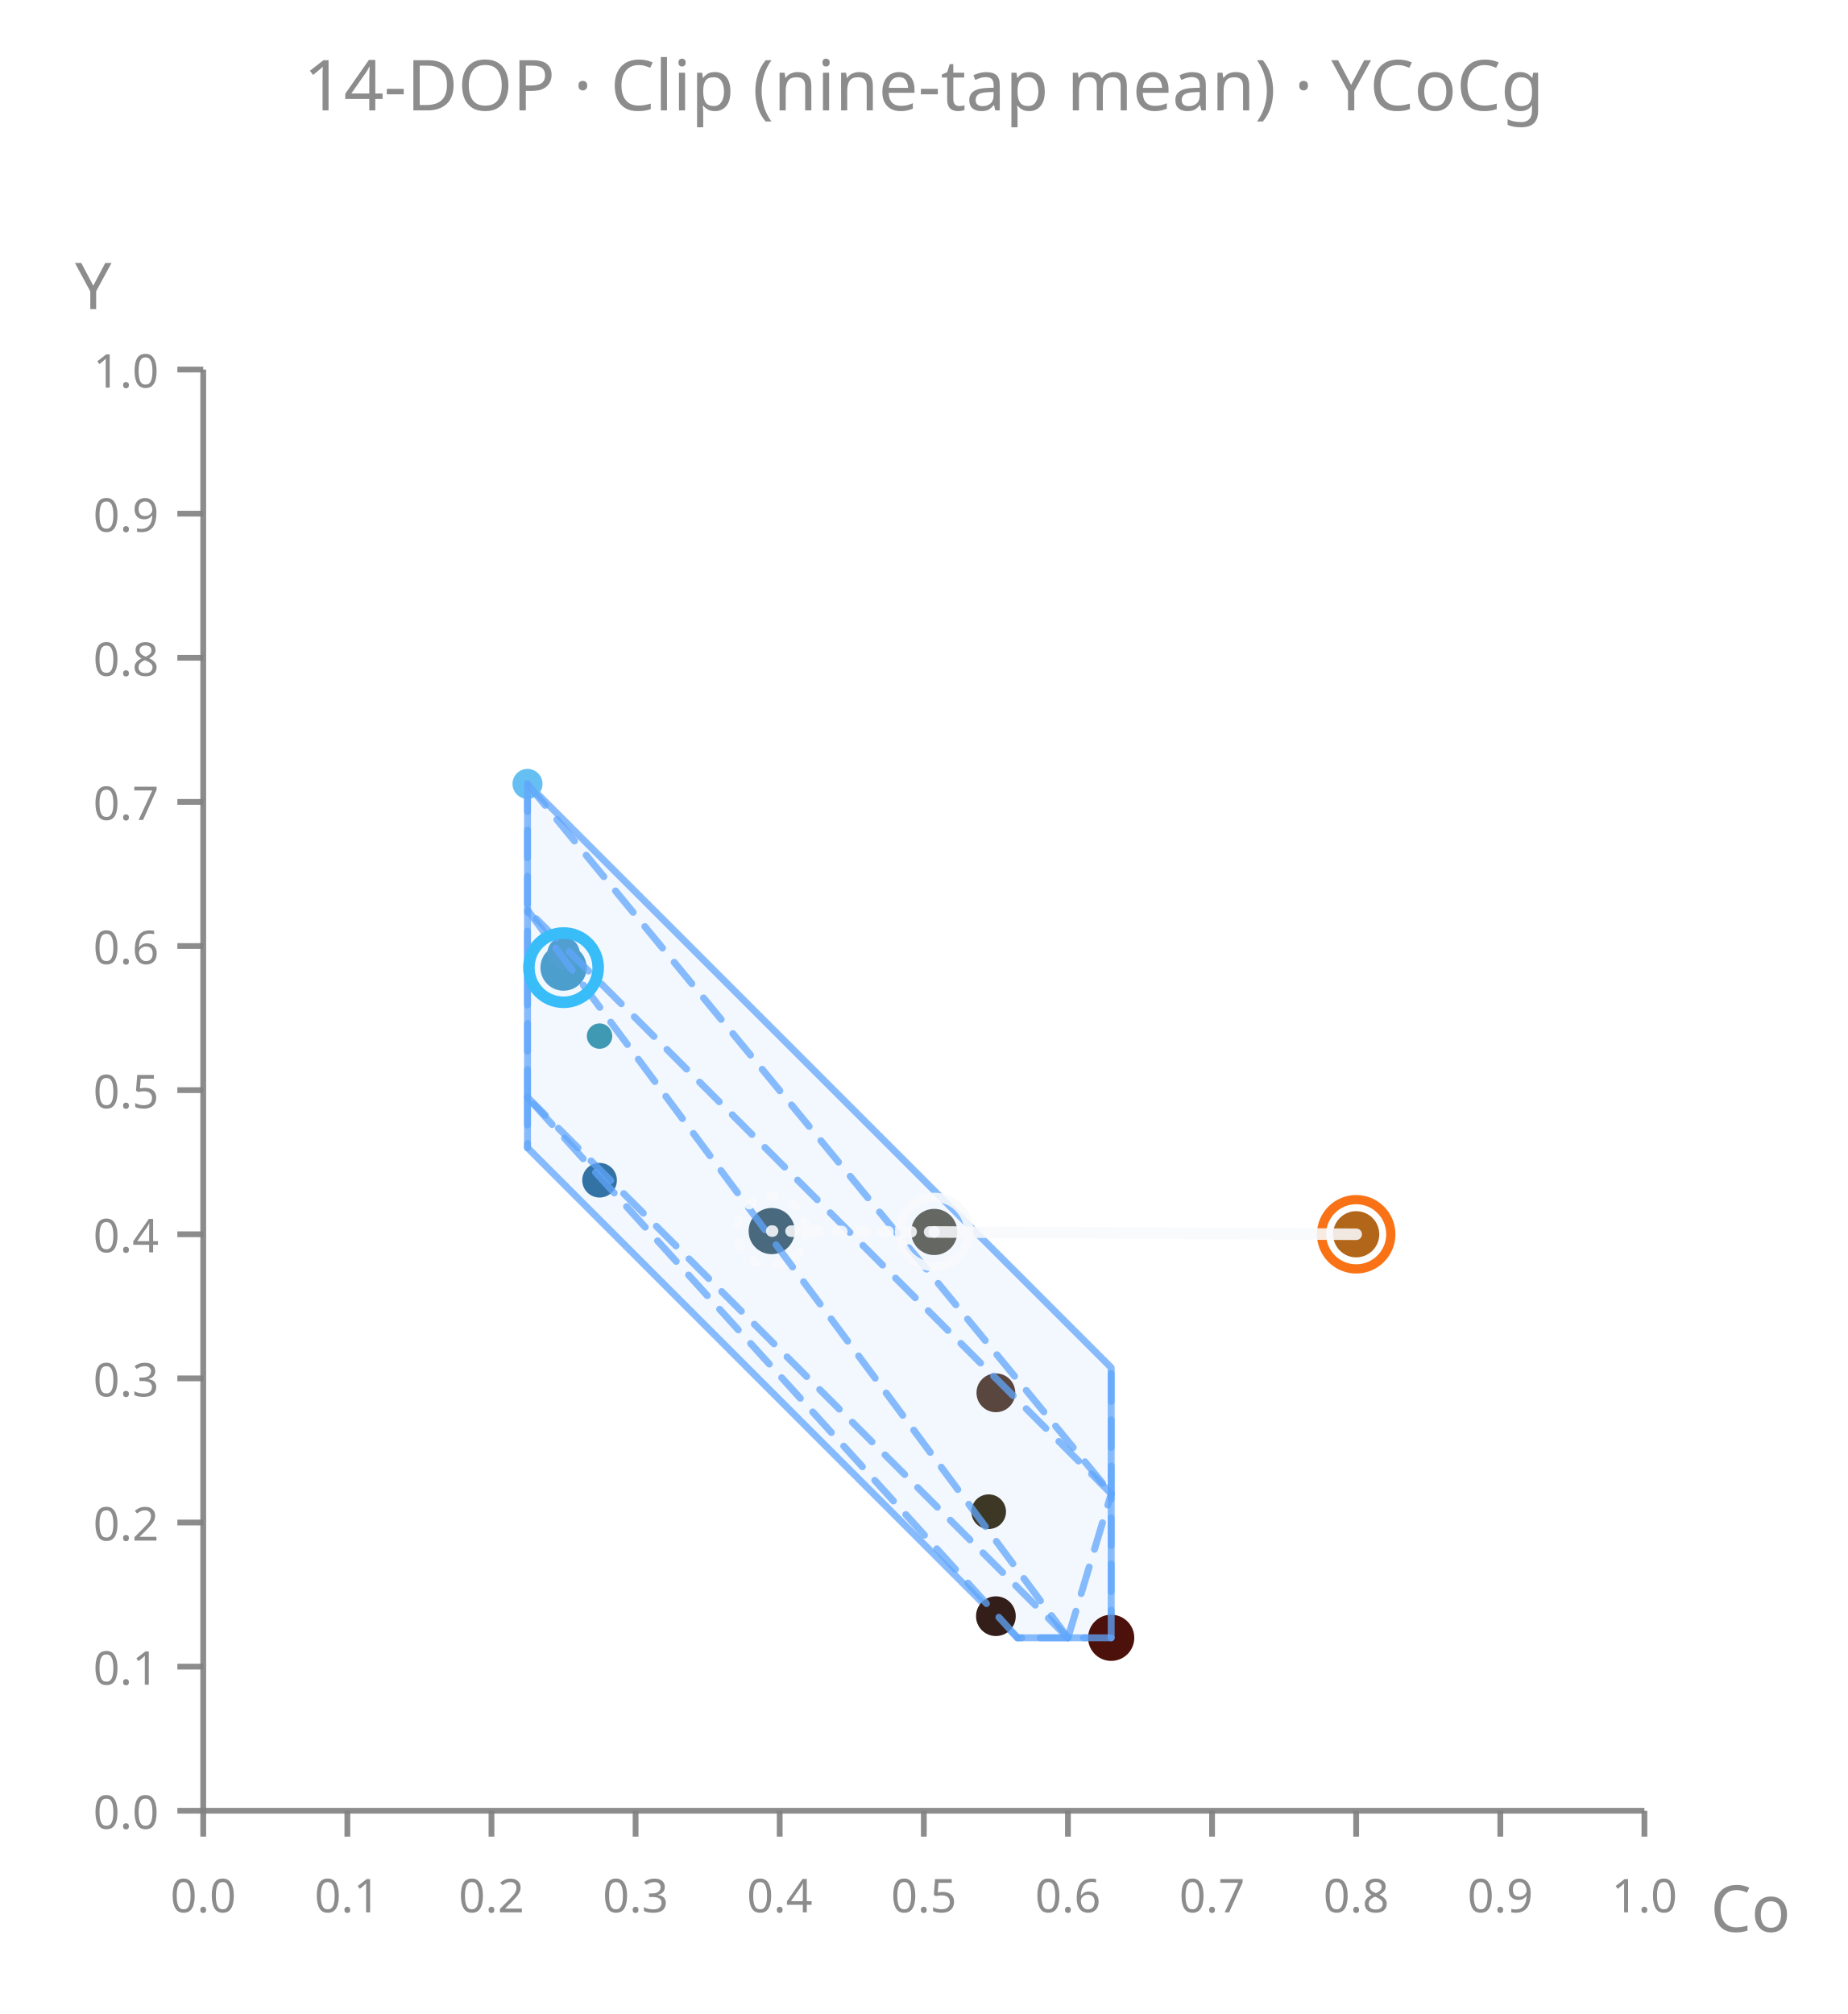
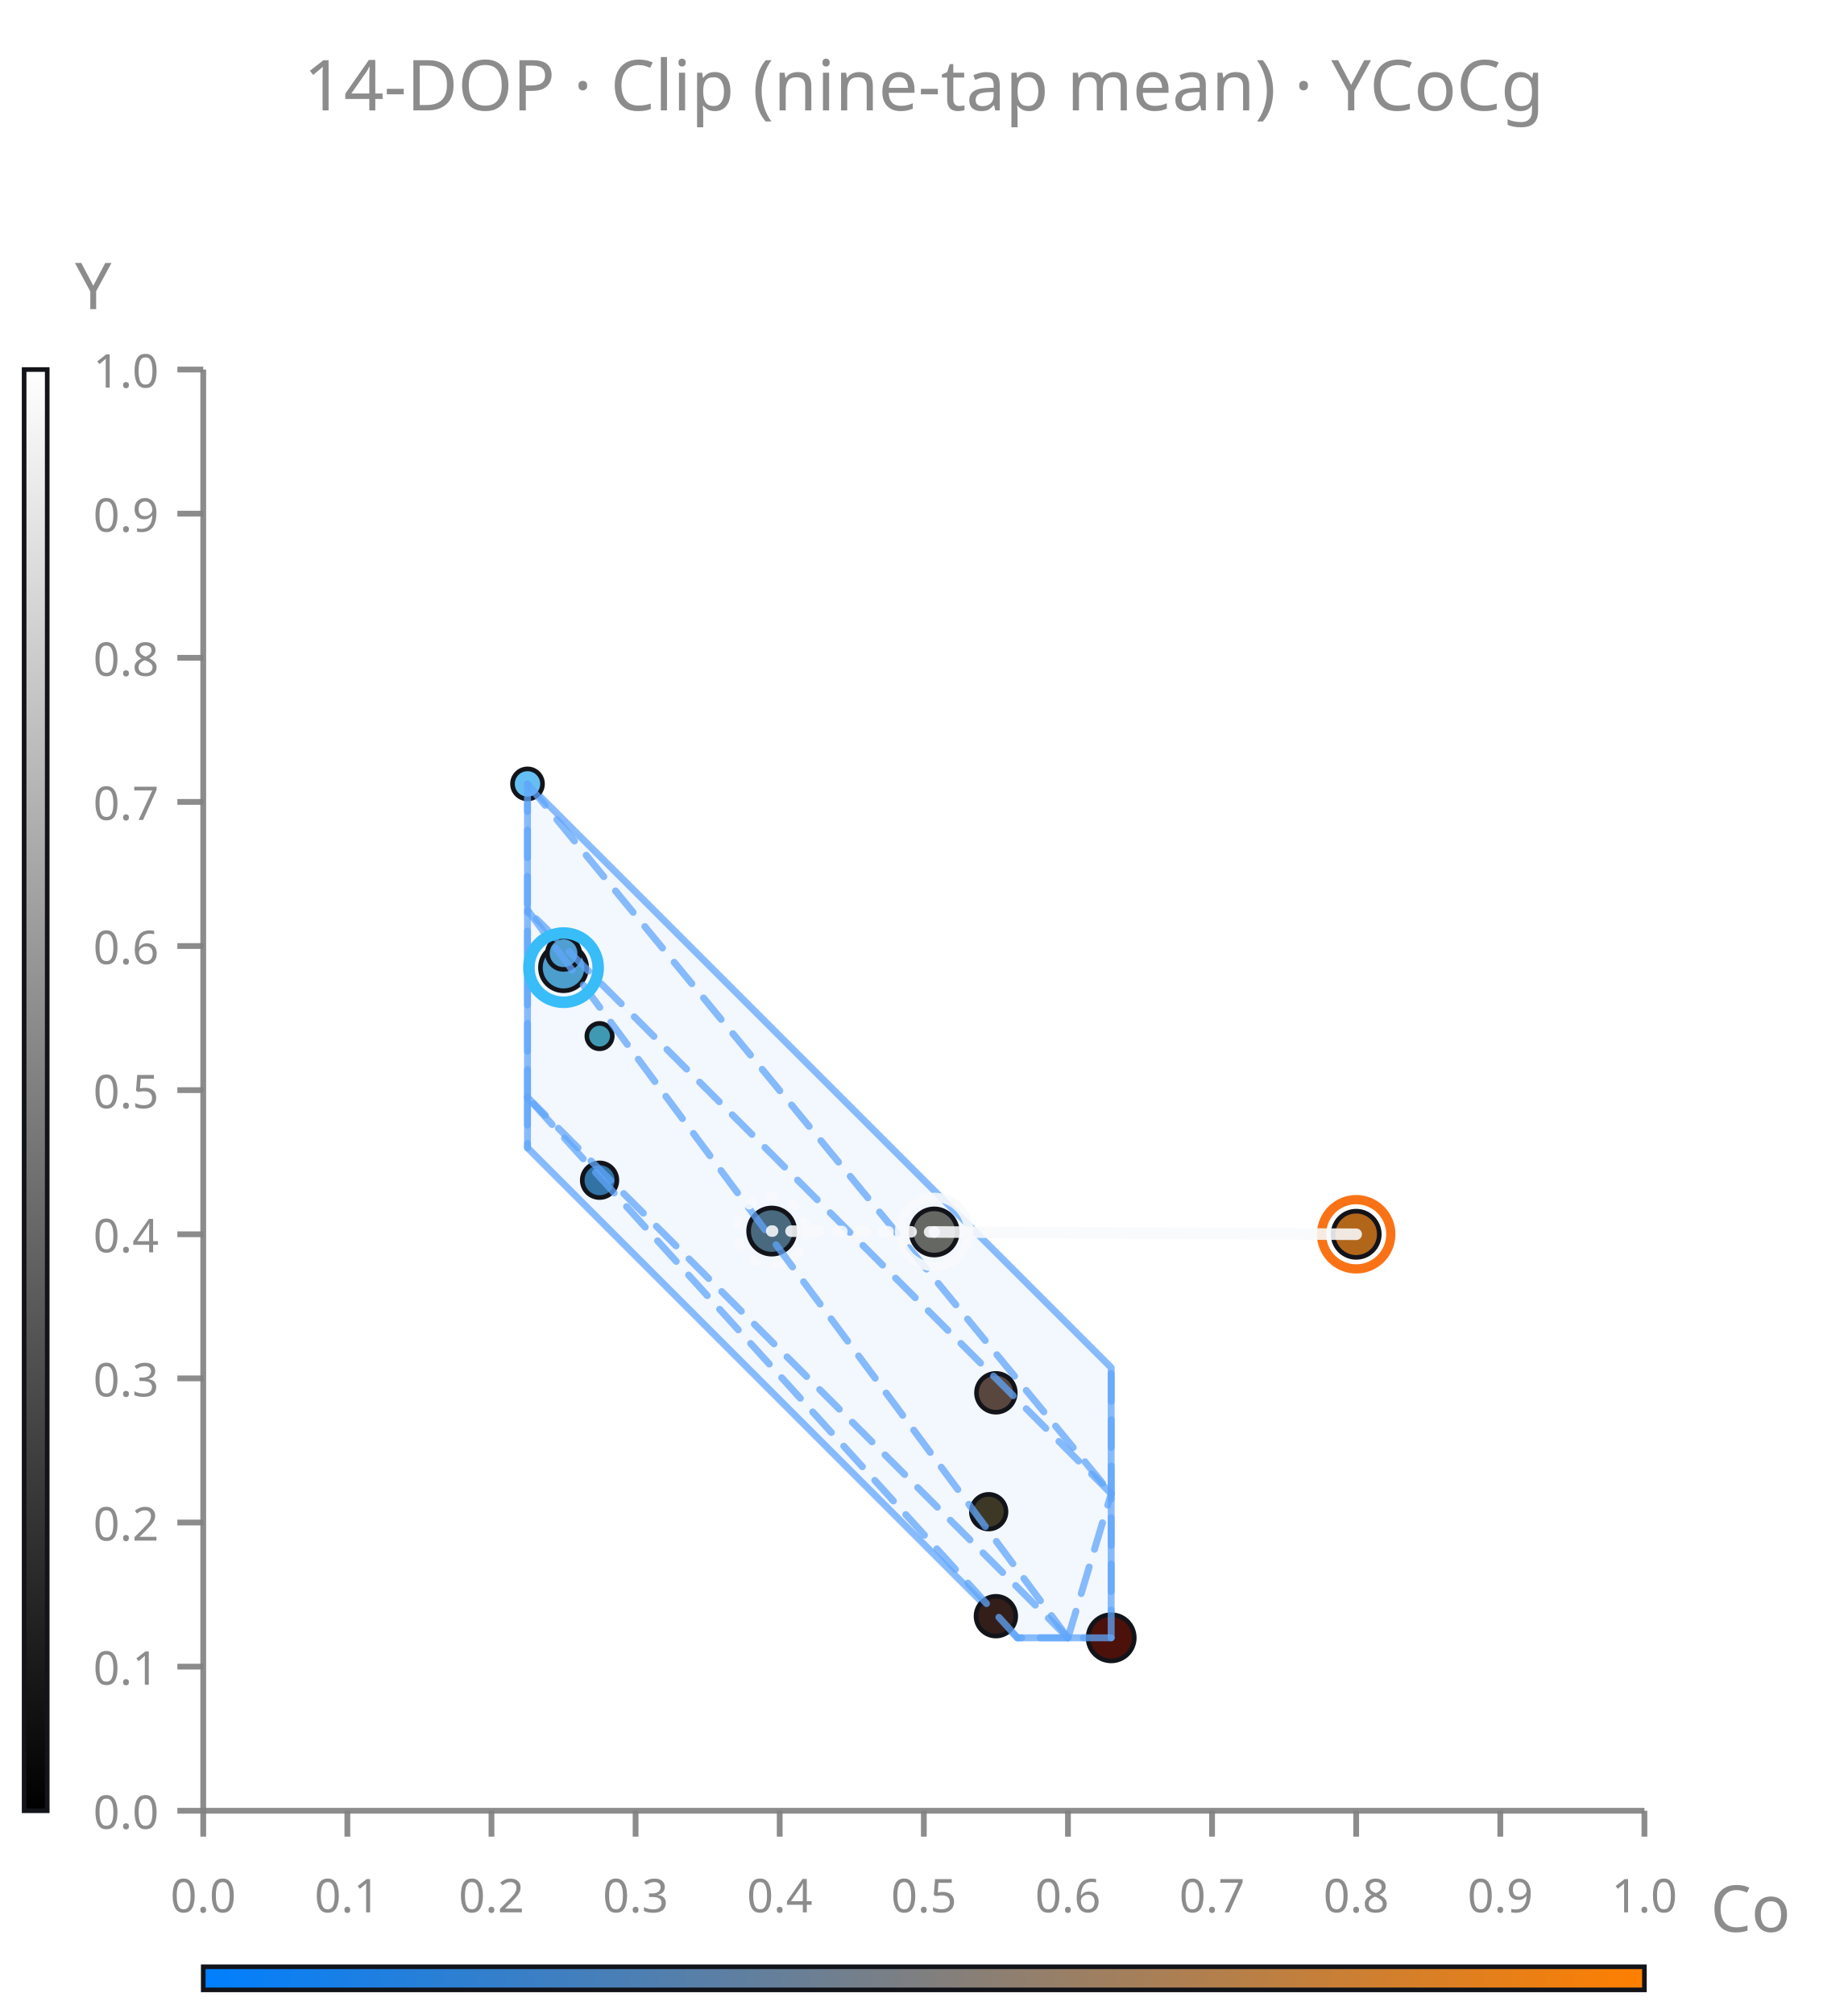
<svg xmlns="http://www.w3.org/2000/svg" baseProfile="full" height="436.0px" version="1.1" viewBox="0,0,400.0,436.0" width="400.0px">
-   <defs />
+   <defs>
+     <linearGradient gradientUnits="userSpaceOnUse" id="plotGradY_0_1_2" x1="7.724" x2="7.724" y1="80" y2="392.0">
+       <stop offset="0" stop-color="rgb(255,255,255)" />
+       <stop offset="1" stop-color="rgb(0,0,0)" />
+     </linearGradient>
+     <linearGradient gradientUnits="userSpaceOnUse" id="plotGradX_0_1_2" x1="44.0" x2="356" y1="428.276" y2="428.276">
+       <stop offset="0" stop-color="rgb(0,127,255)" />
+       <stop offset="1" stop-color="rgb(255,127,0)" />
+     </linearGradient>
+   </defs>
  <g class="layer_bg" />
  <g class="layer_boundary">
    <polygon fill="rgba(59,130,246,0.06)" points="220.28,354.56 240.56,354.56 240.56,296.06 114.2,169.7 114.2,248.48" stroke="rgba(96,165,250,0.75)" stroke-linejoin="round" stroke-width="1.5" />
  </g>
  <g class="layer_axes">
    <line fill="none" stroke="rgba(128,128,128,0.9)" stroke-width="1.25" x1="44.0" x2="356" y1="392.0" y2="392.0" />
    <line fill="none" stroke="rgba(128,128,128,0.9)" stroke-width="1.25" x1="44.0" x2="44.0" y1="392.0" y2="80" />
    <line fill="none" stroke="rgba(128,128,128,0.9)" stroke-width="1.25" x1="44.0" x2="44.0" y1="392.0" y2="397.6" />
    <text dominant-baseline="hanging" fill="rgba(128,128,128,0.9)" font-family="sans-serif" font-size="10.08" text-anchor="middle" x="44.0" y="406.168">0.0</text>
    <line fill="none" stroke="rgba(128,128,128,0.9)" stroke-width="1.25" x1="75.2" x2="75.2" y1="392.0" y2="397.6" />
    <text dominant-baseline="hanging" fill="rgba(128,128,128,0.9)" font-family="sans-serif" font-size="10.08" text-anchor="middle" x="75.2" y="406.168">0.1</text>
    <line fill="none" stroke="rgba(128,128,128,0.9)" stroke-width="1.25" x1="106.4" x2="106.4" y1="392.0" y2="397.6" />
    <text dominant-baseline="hanging" fill="rgba(128,128,128,0.9)" font-family="sans-serif" font-size="10.08" text-anchor="middle" x="106.4" y="406.168">0.2</text>
    <line fill="none" stroke="rgba(128,128,128,0.9)" stroke-width="1.25" x1="137.6" x2="137.6" y1="392.0" y2="397.6" />
    <text dominant-baseline="hanging" fill="rgba(128,128,128,0.9)" font-family="sans-serif" font-size="10.08" text-anchor="middle" x="137.6" y="406.168">0.3</text>
    <line fill="none" stroke="rgba(128,128,128,0.9)" stroke-width="1.25" x1="168.8" x2="168.8" y1="392.0" y2="397.6" />
    <text dominant-baseline="hanging" fill="rgba(128,128,128,0.9)" font-family="sans-serif" font-size="10.08" text-anchor="middle" x="168.8" y="406.168">0.4</text>
    <line fill="none" stroke="rgba(128,128,128,0.9)" stroke-width="1.25" x1="200" x2="200" y1="392.0" y2="397.6" />
    <text dominant-baseline="hanging" fill="rgba(128,128,128,0.9)" font-family="sans-serif" font-size="10.08" text-anchor="middle" x="200" y="406.168">0.5</text>
    <line fill="none" stroke="rgba(128,128,128,0.9)" stroke-width="1.25" x1="231.2" x2="231.2" y1="392.0" y2="397.6" />
    <text dominant-baseline="hanging" fill="rgba(128,128,128,0.9)" font-family="sans-serif" font-size="10.08" text-anchor="middle" x="231.2" y="406.168">0.6</text>
    <line fill="none" stroke="rgba(128,128,128,0.9)" stroke-width="1.25" x1="262.4" x2="262.4" y1="392.0" y2="397.6" />
    <text dominant-baseline="hanging" fill="rgba(128,128,128,0.9)" font-family="sans-serif" font-size="10.08" text-anchor="middle" x="262.4" y="406.168">0.7</text>
    <line fill="none" stroke="rgba(128,128,128,0.9)" stroke-width="1.25" x1="293.6" x2="293.6" y1="392.0" y2="397.6" />
    <text dominant-baseline="hanging" fill="rgba(128,128,128,0.9)" font-family="sans-serif" font-size="10.08" text-anchor="middle" x="293.6" y="406.168">0.8</text>
    <line fill="none" stroke="rgba(128,128,128,0.9)" stroke-width="1.25" x1="324.8" x2="324.8" y1="392.0" y2="397.6" />
    <text dominant-baseline="hanging" fill="rgba(128,128,128,0.9)" font-family="sans-serif" font-size="10.08" text-anchor="middle" x="324.8" y="406.168">0.9</text>
    <line fill="none" stroke="rgba(128,128,128,0.9)" stroke-width="1.25" x1="356" x2="356" y1="392.0" y2="397.6" />
    <text dominant-baseline="hanging" fill="rgba(128,128,128,0.9)" font-family="sans-serif" font-size="10.08" text-anchor="middle" x="356" y="406.168">1.0</text>
    <line fill="none" stroke="rgba(128,128,128,0.9)" stroke-width="1.25" x1="44.0" x2="38.4" y1="392.0" y2="392.0" />
    <text dominant-baseline="central" fill="rgba(128,128,128,0.9)" font-family="sans-serif" font-size="10.08" text-anchor="end" x="34.4" y="392.0">0.0</text>
    <line fill="none" stroke="rgba(128,128,128,0.9)" stroke-width="1.25" x1="44.0" x2="38.4" y1="360.8" y2="360.8" />
    <text dominant-baseline="central" fill="rgba(128,128,128,0.9)" font-family="sans-serif" font-size="10.08" text-anchor="end" x="34.4" y="360.8">0.1</text>
    <line fill="none" stroke="rgba(128,128,128,0.9)" stroke-width="1.25" x1="44.0" x2="38.4" y1="329.6" y2="329.6" />
    <text dominant-baseline="central" fill="rgba(128,128,128,0.9)" font-family="sans-serif" font-size="10.08" text-anchor="end" x="34.4" y="329.6">0.2</text>
    <line fill="none" stroke="rgba(128,128,128,0.9)" stroke-width="1.25" x1="44.0" x2="38.4" y1="298.4" y2="298.4" />
    <text dominant-baseline="central" fill="rgba(128,128,128,0.9)" font-family="sans-serif" font-size="10.08" text-anchor="end" x="34.4" y="298.4">0.3</text>
    <line fill="none" stroke="rgba(128,128,128,0.9)" stroke-width="1.25" x1="44.0" x2="38.4" y1="267.2" y2="267.2" />
    <text dominant-baseline="central" fill="rgba(128,128,128,0.9)" font-family="sans-serif" font-size="10.08" text-anchor="end" x="34.4" y="267.2">0.4</text>
    <line fill="none" stroke="rgba(128,128,128,0.9)" stroke-width="1.25" x1="44.0" x2="38.4" y1="236" y2="236" />
    <text dominant-baseline="central" fill="rgba(128,128,128,0.9)" font-family="sans-serif" font-size="10.08" text-anchor="end" x="34.4" y="236">0.5</text>
    <line fill="none" stroke="rgba(128,128,128,0.9)" stroke-width="1.25" x1="44.0" x2="38.4" y1="204.8" y2="204.8" />
    <text dominant-baseline="central" fill="rgba(128,128,128,0.9)" font-family="sans-serif" font-size="10.08" text-anchor="end" x="34.4" y="204.8">0.6</text>
    <line fill="none" stroke="rgba(128,128,128,0.9)" stroke-width="1.25" x1="44.0" x2="38.4" y1="173.6" y2="173.6" />
    <text dominant-baseline="central" fill="rgba(128,128,128,0.9)" font-family="sans-serif" font-size="10.08" text-anchor="end" x="34.4" y="173.6">0.7</text>
    <line fill="none" stroke="rgba(128,128,128,0.9)" stroke-width="1.25" x1="44.0" x2="38.4" y1="142.4" y2="142.4" />
    <text dominant-baseline="central" fill="rgba(128,128,128,0.9)" font-family="sans-serif" font-size="10.08" text-anchor="end" x="34.4" y="142.4">0.8</text>
    <line fill="none" stroke="rgba(128,128,128,0.9)" stroke-width="1.25" x1="44.0" x2="38.4" y1="111.2" y2="111.2" />
    <text dominant-baseline="central" fill="rgba(128,128,128,0.9)" font-family="sans-serif" font-size="10.08" text-anchor="end" x="34.4" y="111.2">0.9</text>
    <line fill="none" stroke="rgba(128,128,128,0.9)" stroke-width="1.25" x1="44.0" x2="38.4" y1="80" y2="80" />
    <text dominant-baseline="central" fill="rgba(128,128,128,0.9)" font-family="sans-serif" font-size="10.08" text-anchor="end" x="34.4" y="80">1.0</text>
    <text fill="rgba(128,128,128,0.9)" font-family="sans-serif" font-size="14" x="370.3" y="418.208">Co</text>
    <text fill="rgba(128,128,128,0.9)" font-family="sans-serif" font-size="14" x="16.224" y="66.928">Y</text>
+     <rect fill="url(#plotGradY_0_1_2) none" height="312" shape-rendering="geometricPrecision" stroke="rgba(18,20,26,1.0)" stroke-width="1.0" width="5.0" x="5.224" y="80" />
+     <rect fill="url(#plotGradX_0_1_2) none" height="5.0" shape-rendering="geometricPrecision" stroke="rgba(18,20,26,1.0)" stroke-width="1.0" width="312" x="44.0" y="425.776" />
  </g>
  <g class="layer_dots">
-     <circle cx="129.8" cy="224.3" fill="rgb(63,153,178)" r="2.75" stroke="none" />
-     <circle cx="114.2" cy="169.7" fill="rgb(102,191,242)" r="3.25" stroke="none" />
-     <circle cx="122" cy="209.48" fill="rgb(76,158,204)" r="5.0" stroke="none" />
-     <circle cx="122" cy="206.36" fill="rgb(81,158,209)" r="3.5" stroke="none" />
-     <circle cx="129.8" cy="255.5" fill="rgb(51,114,165)" r="3.75" stroke="none" />
-     <circle cx="214.04" cy="327.26" fill="rgb(61,56,38)" r="3.75" stroke="none" />
-     <circle cx="167.067" cy="266.507" fill="rgb(72,105,126)" r="5.0" stroke="none" />
-     <circle cx="202.252" cy="266.699" fill="rgb(101,104,98)" r="5.0" stroke="none" />
-     <circle cx="293.6" cy="267.2" fill="rgb(178,102,25)" r="5.0" stroke="none" />
+     <circle cx="129.8" cy="224.3" fill="rgb(63,153,178)" r="2.75" stroke="rgba(18,20,26,1.0)" stroke-width="1.0" />
+     <circle cx="114.2" cy="169.7" fill="rgb(102,191,242)" r="3.25" stroke="rgba(18,20,26,1.0)" stroke-width="1.0" />
+     <circle cx="122" cy="209.48" fill="rgb(76,158,204)" r="5.0" stroke="rgba(18,20,26,1.0)" stroke-width="1.0" />
+     <circle cx="122" cy="206.36" fill="rgb(81,158,209)" r="3.5" stroke="rgba(18,20,26,1.0)" stroke-width="1.0" />
+     <circle cx="129.8" cy="255.5" fill="rgb(51,114,165)" r="3.75" stroke="rgba(18,20,26,1.0)" stroke-width="1.0" />
+     <circle cx="214.04" cy="327.26" fill="rgb(61,56,38)" r="3.75" stroke="rgba(18,20,26,1.0)" stroke-width="1.0" />
+     <circle cx="167.067" cy="266.507" fill="rgb(72,105,126)" r="5.0" stroke="rgba(18,20,26,1.0)" stroke-width="1.0" />
+     <circle cx="202.252" cy="266.699" fill="rgb(101,104,98)" r="5.0" stroke="rgba(18,20,26,1.0)" stroke-width="1.0" />
+     <circle cx="293.6" cy="267.2" fill="rgb(178,102,25)" r="5.0" stroke="rgba(18,20,26,1.0)" stroke-width="1.0" />
    <line fill="none" stroke="rgba(96,165,250,0.75)" stroke-dasharray="6,4" stroke-linecap="round" stroke-width="1.5" x1="114.2" x2="240.56" y1="169.7" y2="323.36" />
    <line fill="none" stroke="rgba(96,165,250,0.75)" stroke-dasharray="6,4" stroke-linecap="round" stroke-width="1.5" x1="114.2" x2="114.2" y1="169.7" y2="197" />
    <line fill="none" stroke="rgba(96,165,250,0.75)" stroke-dasharray="6,4" stroke-linecap="round" stroke-width="1.5" x1="240.56" x2="240.56" y1="323.36" y2="296.06" />
-     <circle cx="215.6" cy="301.52" fill="rgb(89,71,63)" r="4.2" stroke="none" />
-     <circle cx="215.6" cy="349.88" fill="rgb(51,30,25)" r="4.3" stroke="none" />
+     <circle cx="215.6" cy="301.52" fill="rgb(89,71,63)" r="4.2" stroke="rgba(18,20,26,1.0)" stroke-width="1.0" />
+     <circle cx="215.6" cy="349.88" fill="rgb(51,30,25)" r="4.3" stroke="rgba(18,20,26,1.0)" stroke-width="1.0" />
    <line fill="none" stroke="rgba(96,165,250,0.75)" stroke-dasharray="6,4" stroke-linecap="round" stroke-width="1.5" x1="231.2" x2="220.28" y1="354.56" y2="354.56" />
    <line fill="none" stroke="rgba(96,165,250,0.75)" stroke-dasharray="6,4" stroke-linecap="round" stroke-width="1.5" x1="220.28" x2="114.2" y1="354.56" y2="237.56" />
    <line fill="none" stroke="rgba(96,165,250,0.75)" stroke-dasharray="6,4" stroke-linecap="round" stroke-width="1.5" x1="114.2" x2="114.2" y1="237.56" y2="248.48" />
-     <circle cx="240.56" cy="354.56" fill="rgb(76,17,10)" r="5.0" stroke="none" />
+     <circle cx="240.56" cy="354.56" fill="rgb(76,17,10)" r="5.0" stroke="rgba(18,20,26,1.0)" stroke-width="1.0" />
    <line fill="none" stroke="rgba(96,165,250,0.75)" stroke-dasharray="6,4" stroke-linecap="round" stroke-width="1.5" x1="240.56" x2="231.2" y1="354.56" y2="354.56" />
    <line fill="none" stroke="rgba(96,165,250,0.75)" stroke-dasharray="6,4" stroke-linecap="round" stroke-width="1.5" x1="240.56" x2="240.56" y1="354.56" y2="323.36" />
    <line fill="none" stroke="rgba(96,165,250,0.75)" stroke-dasharray="6,4" stroke-linecap="round" stroke-width="1.5" x1="231.2" x2="240.56" y1="354.56" y2="323.36" />
    <line fill="none" stroke="rgba(96,165,250,0.75)" stroke-dasharray="6,4" stroke-linecap="round" stroke-width="1.5" x1="231.2" x2="114.2" y1="354.56" y2="237.56" />
    <line fill="none" stroke="rgba(96,165,250,0.75)" stroke-dasharray="6,4" stroke-linecap="round" stroke-width="1.5" x1="231.2" x2="114.2" y1="354.56" y2="197" />
    <line fill="none" stroke="rgba(96,165,250,0.75)" stroke-dasharray="6,4" stroke-linecap="round" stroke-width="1.5" x1="240.56" x2="114.2" y1="323.36" y2="197" />
    <line fill="none" stroke="rgba(96,165,250,0.75)" stroke-dasharray="6,4" stroke-linecap="round" stroke-width="1.5" x1="114.2" x2="114.2" y1="237.56" y2="197" />
  </g>
  <g class="layer_overlay">
    <circle cx="122" cy="209.48" fill="none" r="7.5" stroke="rgba(56,189,248,1.0)" stroke-width="2.5" />
    <circle cx="293.6" cy="267.2" fill="none" r="7.5" stroke="rgba(249,115,22,1.0)" stroke-width="2.0" />
    <line stroke="rgba(248,250,252,0.88)" stroke-linecap="round" stroke-width="2.5" x1="293.6" x2="202.252" y1="267.2" y2="266.699" />
    <circle cx="202.252" cy="266.699" fill="none" r="7.5" stroke="rgba(248,250,252,0.88)" stroke-width="2.0" />
    <line fill="none" stroke="rgba(248,250,252,0.88)" stroke-dasharray="1 4" stroke-linecap="round" stroke-width="2.5" x1="202.252" x2="167.067" y1="266.699" y2="266.507" />
    <circle cx="167.067" cy="266.507" fill="none" r="7.5" stroke="rgba(248,250,252,0.88)" stroke-dasharray="1 4" stroke-linecap="round" stroke-width="2.0" />
  </g>
  <g class="layer_header">
    <text dominant-baseline="central" fill="rgba(128,128,128,0.9)" font-family="sans-serif" font-size="15.2" text-anchor="middle" x="200.0" y="18.0">14-DOP · Clip (nine-tap mean) · YCoCg</text>
  </g>
</svg>
